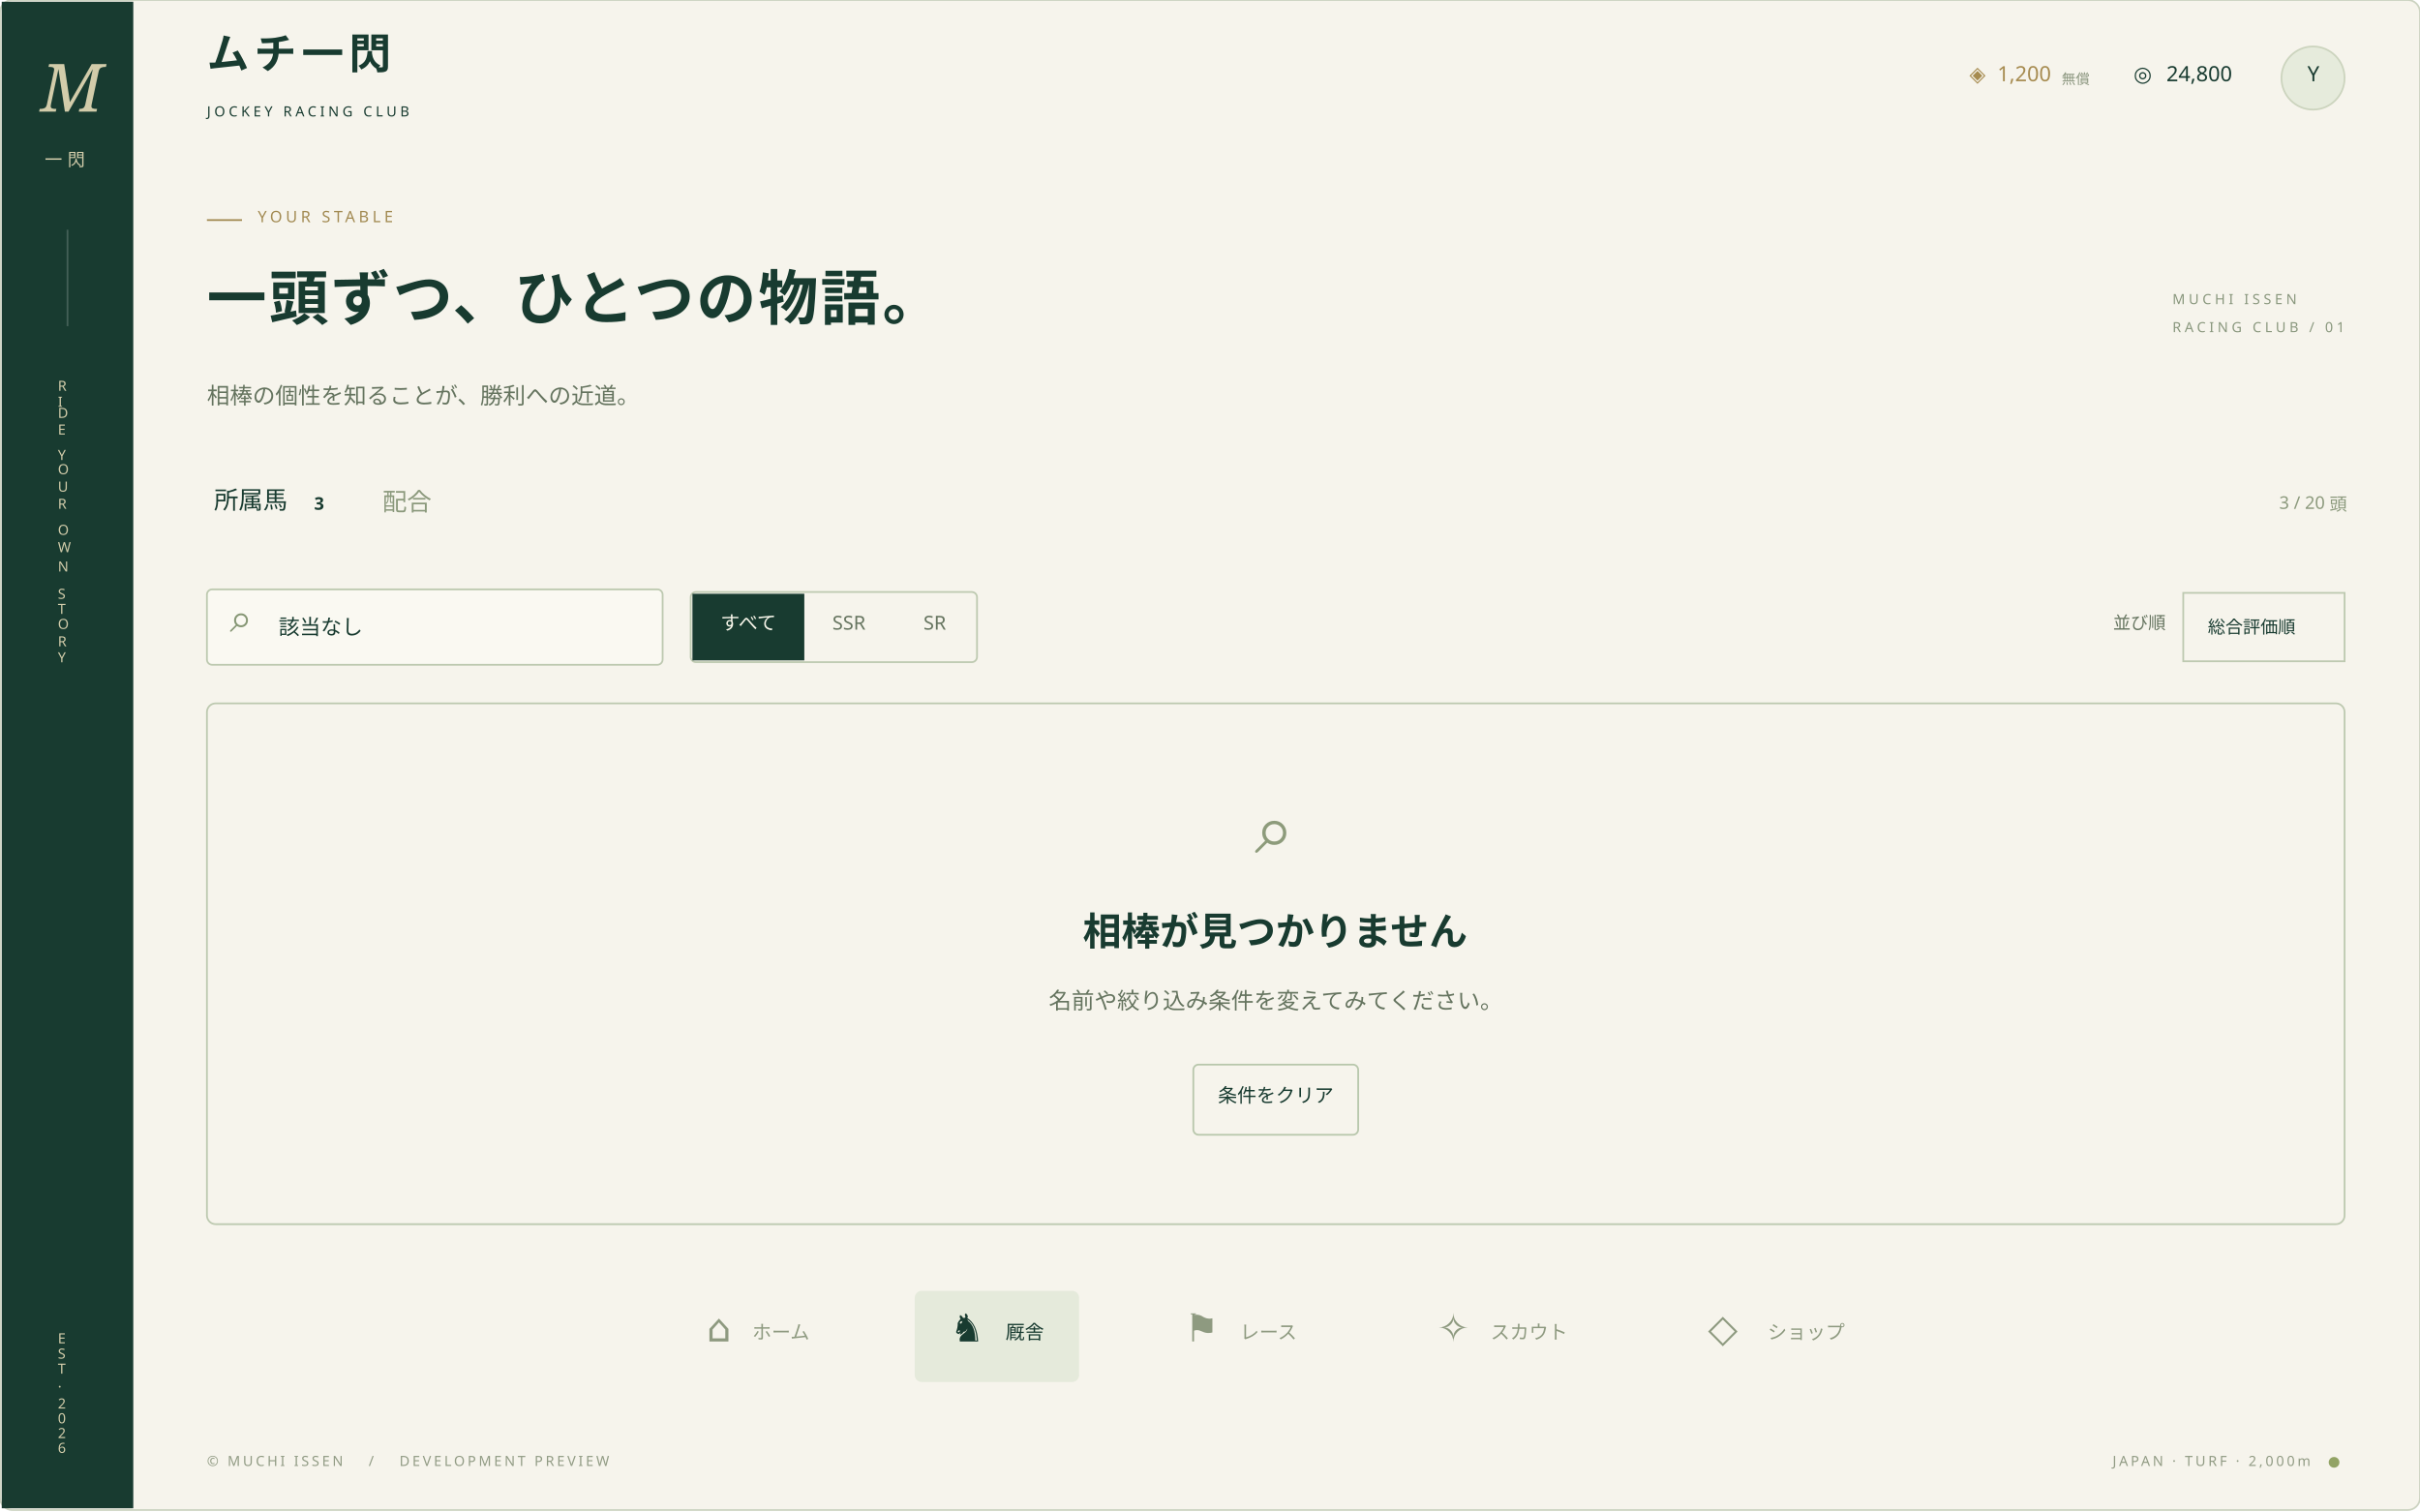
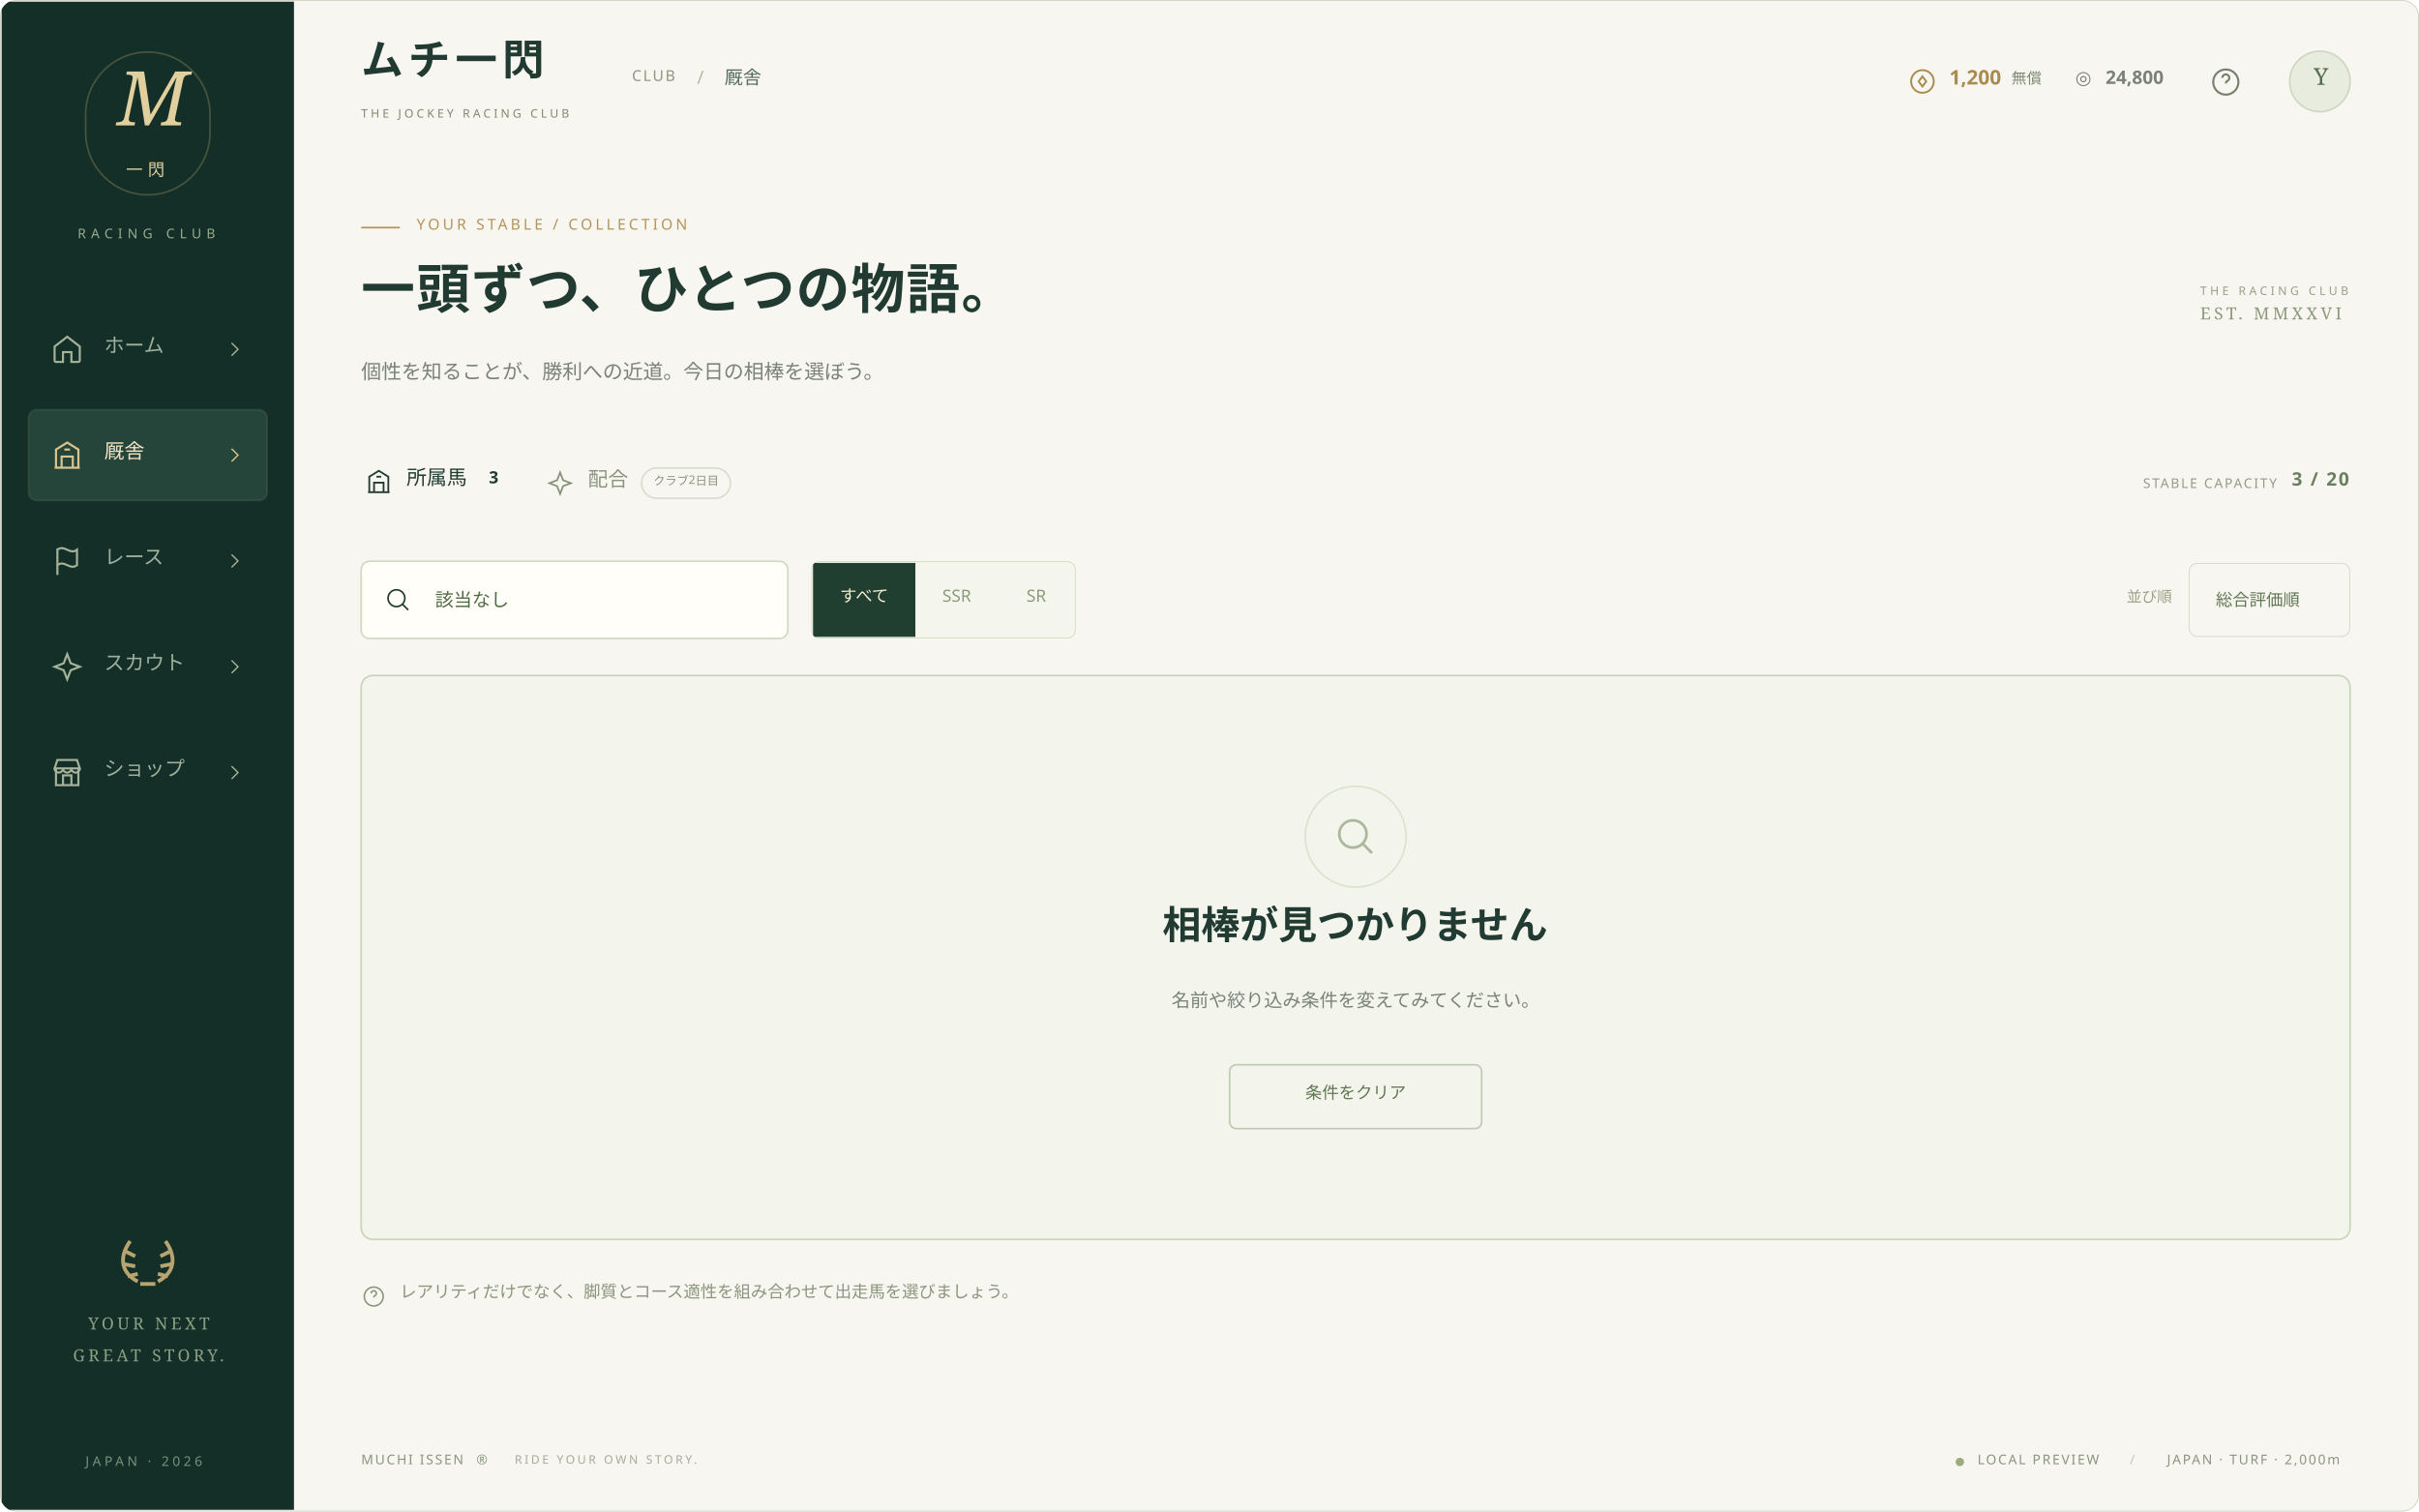
- <svg xmlns="http://www.w3.org/2000/svg" width="1380" height="862" viewBox="0 0 1380 862">
-   <rect x="0" y="0" width="1380" height="861.094" rx="7" fill="rgb(246, 244, 236)" stroke="rgb(204, 211, 193)" stroke-width="1" opacity="1" />
-   <rect x="1" y="1" width="75" height="859.094" rx="0" fill="rgb(24, 59, 48)" stroke="none" stroke-width="0" opacity="1" />
-   <text x="23.062" y="63.68" fill="rgb(210, 204, 170)" font-family="Georgia" font-size="38px" font-weight="400" font-style="italic" letter-spacing="0" opacity="1">M</text>
-   <text x="25.484" y="94.6" fill="rgb(210, 204, 170)" font-family="serif" font-size="10px" font-weight="400" font-style="normal" letter-spacing="3px" opacity="1">一閃</text>
-   <rect x="38" y="131" width="1" height="55" rx="0" fill="rgba(255, 255, 255, 0.19)" stroke="none" stroke-width="0" opacity="1" />
-   <text x="33" y="222.88" fill="rgb(210, 204, 170)" font-family="&quot;Hiragino Kaku Gothic ProN&quot;, &quot;Noto Sans JP&quot;, sans-serif" font-size="8px" font-weight="400" font-style="normal" letter-spacing="4px" opacity="1">R</text>
-   <text x="33" y="231.958" fill="rgb(210, 204, 170)" font-family="&quot;Hiragino Kaku Gothic ProN&quot;, &quot;Noto Sans JP&quot;, sans-serif" font-size="8px" font-weight="400" font-style="normal" letter-spacing="4px" opacity="1">I</text>
-   <text x="33" y="238.302" fill="rgb(210, 204, 170)" font-family="&quot;Hiragino Kaku Gothic ProN&quot;, &quot;Noto Sans JP&quot;, sans-serif" font-size="8px" font-weight="400" font-style="normal" letter-spacing="4px" opacity="1">D</text>
-   <text x="33" y="247.802" fill="rgb(210, 204, 170)" font-family="&quot;Hiragino Kaku Gothic ProN&quot;, &quot;Noto Sans JP&quot;, sans-serif" font-size="8px" font-weight="400" font-style="normal" letter-spacing="4px" opacity="1">E</text>
-   <text x="33" y="256.505" fill="rgb(210, 204, 170)" font-family="&quot;Hiragino Kaku Gothic ProN&quot;, &quot;Noto Sans JP&quot;, sans-serif" font-size="8px" font-weight="400" font-style="normal" letter-spacing="4px" opacity="1"> </text>
-   <text x="33" y="262.302" fill="rgb(210, 204, 170)" font-family="&quot;Hiragino Kaku Gothic ProN&quot;, &quot;Noto Sans JP&quot;, sans-serif" font-size="8px" font-weight="400" font-style="normal" letter-spacing="4px" opacity="1">Y</text>
-   <text x="33" y="270.427" fill="rgb(210, 204, 170)" font-family="&quot;Hiragino Kaku Gothic ProN&quot;, &quot;Noto Sans JP&quot;, sans-serif" font-size="8px" font-weight="400" font-style="normal" letter-spacing="4px" opacity="1">O</text>
-   <text x="33" y="280.364" fill="rgb(210, 204, 170)" font-family="&quot;Hiragino Kaku Gothic ProN&quot;, &quot;Noto Sans JP&quot;, sans-serif" font-size="8px" font-weight="400" font-style="normal" letter-spacing="4px" opacity="1">U</text>
-   <text x="33" y="290.13" fill="rgb(210, 204, 170)" font-family="&quot;Hiragino Kaku Gothic ProN&quot;, &quot;Noto Sans JP&quot;, sans-serif" font-size="8px" font-weight="400" font-style="normal" letter-spacing="4px" opacity="1">R</text>
-   <text x="33" y="299.208" fill="rgb(210, 204, 170)" font-family="&quot;Hiragino Kaku Gothic ProN&quot;, &quot;Noto Sans JP&quot;, sans-serif" font-size="8px" font-weight="400" font-style="normal" letter-spacing="4px" opacity="1"> </text>
-   <text x="33" y="305.005" fill="rgb(210, 204, 170)" font-family="&quot;Hiragino Kaku Gothic ProN&quot;, &quot;Noto Sans JP&quot;, sans-serif" font-size="8px" font-weight="400" font-style="normal" letter-spacing="4px" opacity="1">O</text>
-   <text x="33" y="314.88" fill="rgb(210, 204, 170)" font-family="&quot;Hiragino Kaku Gothic ProN&quot;, &quot;Noto Sans JP&quot;, sans-serif" font-size="8px" font-weight="400" font-style="normal" letter-spacing="4px" opacity="1">W</text>
-   <text x="33" y="325.911" fill="rgb(210, 204, 170)" font-family="&quot;Hiragino Kaku Gothic ProN&quot;, &quot;Noto Sans JP&quot;, sans-serif" font-size="8px" font-weight="400" font-style="normal" letter-spacing="4px" opacity="1">N</text>
-   <text x="33" y="335.692" fill="rgb(210, 204, 170)" font-family="&quot;Hiragino Kaku Gothic ProN&quot;, &quot;Noto Sans JP&quot;, sans-serif" font-size="8px" font-weight="400" font-style="normal" letter-spacing="4px" opacity="1"> </text>
-   <text x="33" y="341.489" fill="rgb(210, 204, 170)" font-family="&quot;Hiragino Kaku Gothic ProN&quot;, &quot;Noto Sans JP&quot;, sans-serif" font-size="8px" font-weight="400" font-style="normal" letter-spacing="4px" opacity="1">S</text>
-   <text x="33" y="350.083" fill="rgb(210, 204, 170)" font-family="&quot;Hiragino Kaku Gothic ProN&quot;, &quot;Noto Sans JP&quot;, sans-serif" font-size="8px" font-weight="400" font-style="normal" letter-spacing="4px" opacity="1">T</text>
-   <text x="33" y="358.661" fill="rgb(210, 204, 170)" font-family="&quot;Hiragino Kaku Gothic ProN&quot;, &quot;Noto Sans JP&quot;, sans-serif" font-size="8px" font-weight="400" font-style="normal" letter-spacing="4px" opacity="1">O</text>
-   <text x="33" y="368.599" fill="rgb(210, 204, 170)" font-family="&quot;Hiragino Kaku Gothic ProN&quot;, &quot;Noto Sans JP&quot;, sans-serif" font-size="8px" font-weight="400" font-style="normal" letter-spacing="4px" opacity="1">R</text>
-   <text x="33" y="377.677" fill="rgb(210, 204, 170)" font-family="&quot;Hiragino Kaku Gothic ProN&quot;, &quot;Noto Sans JP&quot;, sans-serif" font-size="8px" font-weight="400" font-style="normal" letter-spacing="4px" opacity="1">Y</text>
-   <text x="33" y="766.052" fill="rgb(210, 204, 170)" font-family="&quot;Hiragino Kaku Gothic ProN&quot;, &quot;Noto Sans JP&quot;, sans-serif" font-size="8px" font-weight="400" font-style="normal" letter-spacing="4px" opacity="1">E</text>
-   <text x="33" y="774.755" fill="rgb(210, 204, 170)" font-family="&quot;Hiragino Kaku Gothic ProN&quot;, &quot;Noto Sans JP&quot;, sans-serif" font-size="8px" font-weight="400" font-style="normal" letter-spacing="4px" opacity="1">S</text>
-   <text x="33" y="783.349" fill="rgb(210, 204, 170)" font-family="&quot;Hiragino Kaku Gothic ProN&quot;, &quot;Noto Sans JP&quot;, sans-serif" font-size="8px" font-weight="400" font-style="normal" letter-spacing="4px" opacity="1">T</text>
-   <text x="33" y="791.192" fill="rgb(210, 204, 170)" font-family="&quot;Hiragino Kaku Gothic ProN&quot;, &quot;Noto Sans JP&quot;, sans-serif" font-size="8px" font-weight="400" font-style="normal" letter-spacing="4px" opacity="1">.</text>
-   <text x="33" y="797.411" fill="rgb(210, 204, 170)" font-family="&quot;Hiragino Kaku Gothic ProN&quot;, &quot;Noto Sans JP&quot;, sans-serif" font-size="8px" font-weight="400" font-style="normal" letter-spacing="4px" opacity="1"> </text>
-   <text x="33" y="803.208" fill="rgb(210, 204, 170)" font-family="&quot;Hiragino Kaku Gothic ProN&quot;, &quot;Noto Sans JP&quot;, sans-serif" font-size="8px" font-weight="400" font-style="normal" letter-spacing="4px" opacity="1">2</text>
-   <text x="33" y="811.646" fill="rgb(210, 204, 170)" font-family="&quot;Hiragino Kaku Gothic ProN&quot;, &quot;Noto Sans JP&quot;, sans-serif" font-size="8px" font-weight="400" font-style="normal" letter-spacing="4px" opacity="1">0</text>
-   <text x="33" y="820.083" fill="rgb(210, 204, 170)" font-family="&quot;Hiragino Kaku Gothic ProN&quot;, &quot;Noto Sans JP&quot;, sans-serif" font-size="8px" font-weight="400" font-style="normal" letter-spacing="4px" opacity="1">2</text>
-   <text x="33" y="828.521" fill="rgb(210, 204, 170)" font-family="&quot;Hiragino Kaku Gothic ProN&quot;, &quot;Noto Sans JP&quot;, sans-serif" font-size="8px" font-weight="400" font-style="normal" letter-spacing="4px" opacity="1">6</text>
-   <text x="118" y="39.14" fill="rgb(24, 59, 48)" font-family="&quot;Yu Mincho&quot;, serif" font-size="24px" font-weight="700" font-style="normal" letter-spacing="3px" opacity="1">ムチ一閃 </text>
-   <text x="118" y="66.38" fill="rgb(24, 59, 48)" font-family="sans-serif" font-size="8px" font-weight="400" font-style="normal" letter-spacing="2px" opacity="1">JOCKEY RACING CLUB</text>
-   <text x="1123.047" y="46.32" fill="rgb(166, 139, 80)" font-family="&quot;Hiragino Kaku Gothic ProN&quot;, &quot;Noto Sans JP&quot;, sans-serif" font-size="12px" font-weight="400" font-style="normal" letter-spacing="0" opacity="1">◈ </text>
-   <text x="1138.969" y="46.32" fill="rgb(166, 139, 80)" font-family="&quot;Hiragino Kaku Gothic ProN&quot;, &quot;Noto Sans JP&quot;, sans-serif" font-size="12px" font-weight="500" font-style="normal" letter-spacing="0" opacity="1">1,200</text>
-   <text x="1175.656" y="47.88" fill="rgb(139, 150, 127)" font-family="&quot;Hiragino Kaku Gothic ProN&quot;, &quot;Noto Sans JP&quot;, sans-serif" font-size="8px" font-weight="400" font-style="normal" letter-spacing="0" opacity="1">無償</text>
-   <text x="1216.656" y="46.32" fill="rgb(24, 59, 48)" font-family="&quot;Hiragino Kaku Gothic ProN&quot;, &quot;Noto Sans JP&quot;, sans-serif" font-size="12px" font-weight="400" font-style="normal" letter-spacing="0" opacity="1">◎ </text>
-   <text x="1235.359" y="46.32" fill="rgb(24, 59, 48)" font-family="&quot;Hiragino Kaku Gothic ProN&quot;, &quot;Noto Sans JP&quot;, sans-serif" font-size="12px" font-weight="500" font-style="normal" letter-spacing="0" opacity="1">24,800</text>
-   <rect x="1301" y="26.5" width="36" height="36" rx="18" fill="rgb(230, 235, 220)" stroke="rgb(204, 212, 190)" stroke-width="1" opacity="1" />
-   <text x="1315.812" y="46.32" fill="rgb(24, 59, 48)" font-family="&quot;Hiragino Kaku Gothic ProN&quot;, &quot;Noto Sans JP&quot;, sans-serif" font-size="12px" font-weight="400" font-style="normal" letter-spacing="0" opacity="1">Y</text>
-   <rect x="118" y="125" width="20" height="1" rx="0" fill="rgb(162, 138, 82)" stroke="none" stroke-width="0" opacity="1" />
-   <text x="147" y="126.74" fill="rgb(162, 138, 82)" font-family="&quot;Hiragino Kaku Gothic ProN&quot;, &quot;Noto Sans JP&quot;, sans-serif" font-size="9px" font-weight="400" font-style="normal" letter-spacing="2px" opacity="1">YOUR STABLE</text>
-   <text x="118" y="182.24" fill="rgb(24, 59, 48)" font-family="&quot;Yu Mincho&quot;, &quot;Noto Serif JP&quot;, serif" font-size="34px" font-weight="600" font-style="normal" letter-spacing="1.36px" opacity="1">一頭ずつ、ひとつの物語。</text>
-   <text x="118" y="230.274" fill="rgb(101, 116, 95)" font-family="&quot;Hiragino Kaku Gothic ProN&quot;, &quot;Noto Sans JP&quot;, sans-serif" font-size="13px" font-weight="400" font-style="normal" letter-spacing="0" opacity="1">相棒の個性を知ることが、勝利への近道。</text>
-   <text x="1238.812" y="173.427" fill="rgb(137, 151, 125)" font-family="&quot;Hiragino Kaku Gothic ProN&quot;, &quot;Noto Sans JP&quot;, sans-serif" font-size="8px" font-weight="400" font-style="normal" letter-spacing="2px" opacity="1">MUCHI ISSEN</text>
-   <text x="1238.812" y="189.427" fill="rgb(137, 151, 125)" font-family="&quot;Hiragino Kaku Gothic ProN&quot;, &quot;Noto Sans JP&quot;, sans-serif" font-size="8px" font-weight="400" font-style="normal" letter-spacing="2px" opacity="1">RACING CLUB / 01</text>
-   <text x="122" y="290.134" fill="rgb(24, 59, 48)" font-family="&quot;Hiragino Kaku Gothic ProN&quot;, &quot;Noto Sans JP&quot;, sans-serif" font-size="14px" font-weight="400" font-style="normal" letter-spacing="0" opacity="1">所属馬 </text>
-   <text x="179.141" y="290.694" fill="rgb(24, 59, 48)" font-family="&quot;Hiragino Kaku Gothic ProN&quot;, &quot;Noto Sans JP&quot;, sans-serif" font-size="10px" font-weight="700" font-style="normal" letter-spacing="0" opacity="1">3</text>
-   <text x="218.047" y="291.134" fill="rgb(139, 153, 124)" font-family="&quot;Hiragino Kaku Gothic ProN&quot;, &quot;Noto Sans JP&quot;, sans-serif" font-size="14px" font-weight="400" font-style="normal" letter-spacing="0" opacity="1">配合</text>
-   <text x="1299.703" y="290.194" fill="rgb(139, 153, 124)" font-family="&quot;Hiragino Kaku Gothic ProN&quot;, &quot;Noto Sans JP&quot;, sans-serif" font-size="10px" font-weight="400" font-style="normal" letter-spacing="0" opacity="1">3 / 20 頭</text>
-   <rect x="118" y="336.094" width="259.859" height="43" rx="3" fill="rgb(250, 249, 242)" stroke="rgb(189, 201, 176)" stroke-width="1" opacity="1" />
-   <text x="131" y="360.374" fill="rgb(134, 151, 117)" font-family="&quot;Hiragino Kaku Gothic ProN&quot;, &quot;Noto Sans JP&quot;, sans-serif" font-size="23px" font-weight="400" font-style="normal" letter-spacing="0" opacity="1">⌕</text>
-   <text x="158.859" y="361.794" fill="rgb(24, 59, 48)" font-size="12px" font-family="sans-serif">該当なし</text>
-   <rect x="393.859" y="337.594" width="163.281" height="40" rx="3" fill="none" stroke="rgb(189, 201, 176)" stroke-width="1" opacity="1" />
-   <rect x="394.859" y="338.594" width="63.797" height="38" rx="0" fill="rgb(24, 59, 48)" stroke="none" stroke-width="0" opacity="1" />
-   <text x="410.859" y="359.054" fill="rgb(250, 248, 236)" font-family="&quot;Hiragino Kaku Gothic ProN&quot;, &quot;Noto Sans JP&quot;, sans-serif" font-size="11px" font-weight="400" font-style="normal" letter-spacing="0" opacity="1">すべて</text>
-   <text x="474.656" y="359.054" fill="rgb(101, 116, 95)" font-family="&quot;Hiragino Kaku Gothic ProN&quot;, &quot;Noto Sans JP&quot;, sans-serif" font-size="11px" font-weight="400" font-style="normal" letter-spacing="0" opacity="1">SSR</text>
-   <text x="526.594" y="359.054" fill="rgb(101, 116, 95)" font-family="&quot;Hiragino Kaku Gothic ProN&quot;, &quot;Noto Sans JP&quot;, sans-serif" font-size="11px" font-weight="400" font-style="normal" letter-spacing="0" opacity="1">SR</text>
-   <text x="1205" y="358.694" fill="rgb(101, 116, 95)" font-family="&quot;Hiragino Kaku Gothic ProN&quot;, &quot;Noto Sans JP&quot;, sans-serif" font-size="10px" font-weight="400" font-style="normal" letter-spacing="0" opacity="1">並び順 </text>
-   <rect x="1245" y="338.094" width="92" height="39" rx="0" fill="none" stroke="rgb(189, 201, 176)" stroke-width="1" opacity="1" />
-   <text x="1259" y="361.094" fill="rgb(24, 59, 48)" font-size="10px" font-family="sans-serif">総合評価順</text>
-   <rect x="118" y="401.094" width="1219" height="297" rx="5" fill="none" stroke="rgb(189, 201, 176)" stroke-width="1" opacity="1" />
-   <text x="715.453" y="486.494" fill="rgb(141, 155, 123)" font-family="&quot;Hiragino Kaku Gothic ProN&quot;, &quot;Noto Sans JP&quot;, sans-serif" font-size="40px" font-weight="400" font-style="normal" letter-spacing="0" opacity="1">⌕</text>
-   <text x="617.484" y="539.014" fill="rgb(24, 59, 48)" font-family="&quot;Yu Mincho&quot;, &quot;Noto Serif JP&quot;, serif" font-size="22px" font-weight="600" font-style="normal" letter-spacing="0" opacity="1">相棒が見つかりません</text>
-   <text x="598.016" y="575.274" fill="rgb(101, 116, 95)" font-family="&quot;Hiragino Kaku Gothic ProN&quot;, &quot;Noto Sans JP&quot;, sans-serif" font-size="13px" font-weight="400" font-style="normal" letter-spacing="0" opacity="1">名前や絞り込み条件を変えてみてください。</text>
-   <rect x="680.5" y="607.094" width="94" height="40" rx="3" fill="none" stroke="rgb(184, 199, 172)" stroke-width="1" opacity="1" />
-   <text x="694.5" y="628.554" fill="rgb(24, 59, 48)" font-family="&quot;Hiragino Kaku Gothic ProN&quot;, &quot;Noto Sans JP&quot;, sans-serif" font-size="11px" font-weight="400" font-style="normal" letter-spacing="0" opacity="1">条件をクリア</text>
-   <rect x="118" y="723.094" width="1219" height="65" rx="0" fill="none" stroke="rgb(215, 223, 205) rgb(24, 59, 48) rgb(24, 59, 48)" stroke-width="1" opacity="1" />
-   <text x="402.984" y="765.014" fill="rgb(142, 154, 128)" font-family="&quot;Hiragino Kaku Gothic ProN&quot;, &quot;Noto Sans JP&quot;, sans-serif" font-size="22px" font-weight="400" font-style="normal" letter-spacing="0" opacity="1">⌂</text>
-   <text x="428.953" y="763.554" fill="rgb(142, 154, 128)" font-family="&quot;Hiragino Kaku Gothic ProN&quot;, &quot;Noto Sans JP&quot;, sans-serif" font-size="11px" font-weight="400" font-style="normal" letter-spacing="0" opacity="1">ホーム</text>
-   <rect x="521.625" y="736.094" width="93.734" height="52" rx="4" fill="rgb(229, 234, 219)" stroke="none" stroke-width="0" opacity="1" />
-   <text x="541.625" y="765.014" fill="rgb(24, 59, 48)" font-family="&quot;Hiragino Kaku Gothic ProN&quot;, &quot;Noto Sans JP&quot;, sans-serif" font-size="22px" font-weight="400" font-style="normal" letter-spacing="0" opacity="1">♞</text>
-   <text x="573.359" y="763.554" fill="rgb(24, 59, 48)" font-family="&quot;Hiragino Kaku Gothic ProN&quot;, &quot;Noto Sans JP&quot;, sans-serif" font-size="11px" font-weight="400" font-style="normal" letter-spacing="0" opacity="1">厩舎</text>
-   <text x="675.359" y="765.014" fill="rgb(142, 154, 128)" font-family="&quot;Hiragino Kaku Gothic ProN&quot;, &quot;Noto Sans JP&quot;, sans-serif" font-size="22px" font-weight="400" font-style="normal" letter-spacing="0" opacity="1">⚑</text>
-   <text x="707.094" y="763.554" fill="rgb(142, 154, 128)" font-family="&quot;Hiragino Kaku Gothic ProN&quot;, &quot;Noto Sans JP&quot;, sans-serif" font-size="11px" font-weight="400" font-style="normal" letter-spacing="0" opacity="1">レース</text>
-   <text x="819.547" y="765.014" fill="rgb(142, 154, 128)" font-family="&quot;Hiragino Kaku Gothic ProN&quot;, &quot;Noto Sans JP&quot;, sans-serif" font-size="22px" font-weight="400" font-style="normal" letter-spacing="0" opacity="1">✧</text>
-   <text x="849.984" y="763.554" fill="rgb(142, 154, 128)" font-family="&quot;Hiragino Kaku Gothic ProN&quot;, &quot;Noto Sans JP&quot;, sans-serif" font-size="11px" font-weight="400" font-style="normal" letter-spacing="0" opacity="1">スカウト</text>
-   <text x="973.984" y="765.014" fill="rgb(142, 154, 128)" font-family="&quot;Hiragino Kaku Gothic ProN&quot;, &quot;Noto Sans JP&quot;, sans-serif" font-size="22px" font-weight="400" font-style="normal" letter-spacing="0" opacity="1">◇</text>
-   <text x="1008" y="763.554" fill="rgb(142, 154, 128)" font-family="&quot;Hiragino Kaku Gothic ProN&quot;, &quot;Noto Sans JP&quot;, sans-serif" font-size="11px" font-weight="400" font-style="normal" letter-spacing="0" opacity="1">ショップ</text>
-   <rect x="76" y="808.094" width="1303" height="52" rx="0" fill="none" stroke="rgb(216, 223, 205) rgb(145, 155, 132) rgb(145, 155, 132)" stroke-width="1" opacity="1" />
-   <text x="118" y="835.974" fill="rgb(145, 155, 132)" font-family="&quot;Hiragino Kaku Gothic ProN&quot;, &quot;Noto Sans JP&quot;, sans-serif" font-size="8px" font-weight="400" font-style="normal" letter-spacing="1.5px" opacity="1">© MUCHI ISSEN　 /　 DEVELOPMENT PREVIEW</text>
-   <text x="1204.703" y="835.974" fill="rgb(145, 155, 132)" font-family="&quot;Hiragino Kaku Gothic ProN&quot;, &quot;Noto Sans JP&quot;, sans-serif" font-size="8px" font-weight="400" font-style="normal" letter-spacing="1.5px" opacity="1">JAPAN · TURF · 2,000m </text>
-   <text x="1327.5" y="835.974" fill="rgb(146, 163, 101)" font-family="&quot;Hiragino Kaku Gothic ProN&quot;, &quot;Noto Sans JP&quot;, sans-serif" font-size="8px" font-weight="400" font-style="normal" letter-spacing="1.5px" opacity="1">●</text>
+ <svg xmlns="http://www.w3.org/2000/svg" width="1440" height="900" viewBox="0 0 1440 900">
+   <defs>
+     <clipPath id="13-stable-empty-clip-1">
+       <rect x="0" y="0" width="1440" height="900" rx="10" />
+     </clipPath>
+   </defs>
+   <g clip-path="url(#13-stable-empty-clip-1)">
+     <rect x="0" y="0" width="1440" height="900" rx="10" fill="rgb(247, 246, 240)" stroke="rgb(204, 210, 195)" stroke-width="1" opacity="1" />
+     <rect x="1" y="1" width="174" height="898" rx="0" fill="rgb(20, 47, 39)" stroke="none" stroke-width="0" opacity="1" />
+     <rect x="51" y="31" width="74" height="85" rx="37" fill="none" stroke="rgba(188, 170, 117, 0.3)" stroke-width="1" opacity="1" />
+     <text x="69.719" y="74.7" fill="rgb(226, 207, 158)" font-family="Georgia" font-size="45px" font-weight="400" font-style="italic" letter-spacing="0" opacity="1">M</text>
+     <text x="75" y="104.6" fill="rgb(226, 207, 158)" font-family="&quot;Club Serif&quot;, serif" font-size="10px" font-weight="400" font-style="normal" letter-spacing="3px" opacity="1">一閃</text>
+     <text x="46.203" y="141.88" fill="rgb(151, 171, 146)" font-family="&quot;Club Sans&quot;, &quot;Noto Sans JP&quot;, sans-serif" font-size="8px" font-weight="400" font-style="normal" letter-spacing="3px" opacity="1">RACING CLUB</text>
+     <rect x="17" y="181" width="142" height="54" rx="5" fill="none" stroke="rgba(0, 0, 0, 0)" stroke-width="1" opacity="1" />
+     <svg x="30" y="198" width="20" height="20" viewBox="0 0 24 24" color="rgb(166, 179, 155)" fill="none" stroke="currentColor" stroke-width="1.5">
+       <path d="m3 10 9-7 9 7v10a1 1 0 0 1-1 1h-5v-7H9v7H4a1 1 0 0 1-1-1Z" />
+     </svg>
+     <text x="62" y="209.82" fill="rgb(158, 176, 159)" font-family="&quot;Club Sans&quot;, &quot;Noto Sans JP&quot;, sans-serif" font-size="12px" font-weight="400" font-style="normal" letter-spacing="0" opacity="1">ホーム</text>
+     <svg x="133" y="201.5" width="13" height="13" viewBox="0 0 24 24" color="rgb(166, 179, 155)" fill="none" stroke="currentColor" stroke-width="1.5">
+       <path d="m9 5 7 7-7 7" />
+     </svg>
+     <rect x="17" y="244" width="142" height="54" rx="5" fill="rgb(38, 69, 58)" stroke="rgba(82, 112, 91, 0.333)" stroke-width="1" opacity="1" />
+     <svg x="30" y="261" width="20" height="20" viewBox="0 0 24 24" color="rgb(221, 196, 140)" fill="none" stroke="currentColor" stroke-width="1.5">
+       <path d="M4 21V8l8-5 8 5v13M8 21v-8h8v8M3 21h18M10 8h4" />
+     </svg>
+     <text x="62" y="272.82" fill="rgb(240, 229, 199)" font-family="&quot;Club Sans&quot;, &quot;Noto Sans JP&quot;, sans-serif" font-size="12px" font-weight="400" font-style="normal" letter-spacing="0" opacity="1">厩舎</text>
+     <svg x="133" y="264.5" width="13" height="13" viewBox="0 0 24 24" color="rgb(221, 196, 140)" fill="none" stroke="currentColor" stroke-width="1.5">
+       <path d="m9 5 7 7-7 7" />
+     </svg>
+     <rect x="17" y="307" width="142" height="54" rx="5" fill="none" stroke="rgba(0, 0, 0, 0)" stroke-width="1" opacity="1" />
+     <svg x="30" y="324" width="20" height="20" viewBox="0 0 24 24" color="rgb(166, 179, 155)" fill="none" stroke="currentColor" stroke-width="1.5">
+       <path d="M5 22V3m0 1c5-4 9 4 14 0v11c-5 4-9-4-14 0" />
+     </svg>
+     <text x="62" y="335.82" fill="rgb(158, 176, 159)" font-family="&quot;Club Sans&quot;, &quot;Noto Sans JP&quot;, sans-serif" font-size="12px" font-weight="400" font-style="normal" letter-spacing="0" opacity="1">レース</text>
+     <svg x="133" y="327.5" width="13" height="13" viewBox="0 0 24 24" color="rgb(166, 179, 155)" fill="none" stroke="currentColor" stroke-width="1.5">
+       <path d="m9 5 7 7-7 7" />
+     </svg>
+     <rect x="17" y="370" width="142" height="54" rx="5" fill="none" stroke="rgba(0, 0, 0, 0)" stroke-width="1" opacity="1" />
+     <svg x="30" y="387" width="20" height="20" viewBox="0 0 24 24" color="rgb(166, 179, 155)" fill="none" stroke="currentColor" stroke-width="1.5">
+       <path d="m12 3 2.5 6.5L21 12l-6.5 2.5L12 21l-2.5-6.5L3 12l6.5-2.5Z" />
+     </svg>
+     <text x="62" y="398.82" fill="rgb(158, 176, 159)" font-family="&quot;Club Sans&quot;, &quot;Noto Sans JP&quot;, sans-serif" font-size="12px" font-weight="400" font-style="normal" letter-spacing="0" opacity="1">スカウト</text>
+     <svg x="133" y="390.5" width="13" height="13" viewBox="0 0 24 24" color="rgb(166, 179, 155)" fill="none" stroke="currentColor" stroke-width="1.5">
+       <path d="m9 5 7 7-7 7" />
+     </svg>
+     <rect x="17" y="433" width="142" height="54" rx="5" fill="none" stroke="rgba(0, 0, 0, 0)" stroke-width="1" opacity="1" />
+     <svg x="30" y="450" width="20" height="20" viewBox="0 0 24 24" color="rgb(166, 179, 155)" fill="none" stroke="currentColor" stroke-width="1.5">
+       <path d="M3 9h18l-2-6H5ZM4 9v12h16V9M9 21v-7h6v7M3 9a3 3 0 0 0 6 0 3 3 0 0 0 6 0 3 3 0 0 0 6 0" />
+     </svg>
+     <text x="62" y="461.82" fill="rgb(158, 176, 159)" font-family="&quot;Club Sans&quot;, &quot;Noto Sans JP&quot;, sans-serif" font-size="12px" font-weight="400" font-style="normal" letter-spacing="0" opacity="1">ショップ</text>
+     <svg x="133" y="453.5" width="13" height="13" viewBox="0 0 24 24" color="rgb(166, 179, 155)" fill="none" stroke="currentColor" stroke-width="1.5">
+       <path d="m9 5 7 7-7 7" />
+     </svg>
+     <svg x="69.984" y="733" width="36" height="36" viewBox="0 0 24 24" color="rgb(184, 164, 112)" fill="none" stroke="currentColor" stroke-width="1.5">
+       <path d="M5 4c-5 7-3 13 3 16m11-16c5 7 3 13-3 16M3 8l4 2M2 13l5 1m-3 4 4-1M21 8l-4 2m5 3-5 1m3 4-4-1M9 21h6" />
+     </svg>
+     <text x="52.484" y="791.6" fill="rgb(138, 159, 133)" font-family="Georgia" font-size="10px" font-weight="400" font-style="normal" letter-spacing="2px" opacity="1">YOUR NEXT</text>
+     <text x="43.422" y="810.6" fill="rgb(138, 159, 133)" font-family="Georgia" font-size="10px" font-weight="400" font-style="normal" letter-spacing="2px" opacity="1">GREAT STORY.</text>
+     <rect x="17" y="845" width="142" height="32" rx="0" fill="none" stroke="rgba(255, 255, 255, 0.082) rgb(119, 145, 124) rgb(119, 145, 124)" stroke-width="1" opacity="1" />
+     <text x="50.875" y="872.88" fill="rgb(119, 145, 124)" font-family="&quot;Club Sans&quot;, &quot;Noto Sans JP&quot;, sans-serif" font-size="8px" font-weight="400" font-style="normal" letter-spacing="2px" opacity="1">JAPAN · 2026</text>
+     <text x="215" y="44.5" fill="rgb(33, 58, 50)" font-family="&quot;Club Serif&quot;, serif" font-size="25px" font-weight="600" font-style="normal" letter-spacing="3px" opacity="1">ムチ一閃 </text>
+     <text x="215" y="70.02" fill="rgb(126, 135, 110)" font-family="&quot;Club Sans&quot;, sans-serif" font-size="7px" font-weight="400" font-style="normal" letter-spacing="1.8px" opacity="1">THE JOCKEY RACING CLUB</text>
+     <text x="376.172" y="48.24" fill="rgb(141, 149, 127)" font-family="&quot;Club Sans&quot;, &quot;Noto Sans JP&quot;, sans-serif" font-size="9px" font-weight="400" font-style="normal" letter-spacing="1px" opacity="1">CLUB</text>
+     <text x="414.922" y="49.96" fill="rgb(180, 186, 167)" font-family="&quot;Club Sans&quot;, &quot;Noto Sans JP&quot;, sans-serif" font-size="11px" font-weight="400" font-style="normal" letter-spacing="0" opacity="1">/</text>
+     <text x="431.234" y="49.96" fill="rgb(86, 107, 89)" font-family="&quot;Club Sans&quot;, &quot;Noto Sans JP&quot;, sans-serif" font-size="11px" font-weight="400" font-style="normal" letter-spacing="0" opacity="1">厩舎</text>
+     <svg x="1135.406" y="39.5" width="18" height="18" viewBox="0 0 24 24" color="rgb(168, 139, 78)" fill="none" stroke="currentColor" stroke-width="1.5">
+       <path d="M12 3a9 9 0 1 0 0 18 9 9 0 0 0 0-18Zm0 5 3 4-3 4-3-4Z" />
+     </svg>
+     <text x="1160.406" y="50.32" fill="rgb(168, 139, 78)" font-family="&quot;Club Sans&quot;, &quot;Noto Sans JP&quot;, sans-serif" font-size="12px" font-weight="600" font-style="normal" letter-spacing="0" opacity="1">1,200</text>
+     <text x="1197.391" y="49.74" fill="rgb(124, 137, 114)" font-family="&quot;Club Sans&quot;, &quot;Noto Sans JP&quot;, sans-serif" font-size="9px" font-weight="400" font-style="normal" letter-spacing="0" opacity="1">無償</text>
+     <text x="1235.406" y="49.96" fill="rgb(122, 130, 117)" font-family="&quot;Club Sans&quot;, &quot;Noto Sans JP&quot;, sans-serif" font-size="11px" font-weight="400" font-style="normal" letter-spacing="0" opacity="1">◎ </text>
+     <text x="1253.406" y="49.96" fill="rgb(122, 130, 117)" font-family="&quot;Club Sans&quot;, &quot;Noto Sans JP&quot;, sans-serif" font-size="11px" font-weight="600" font-style="normal" letter-spacing="0" opacity="1">24,800</text>
+     <svg x="1315" y="38.859" width="20" height="20" viewBox="0 0 24 24" color="rgb(119, 129, 110)" fill="none" stroke="currentColor" stroke-width="1.5">
+       <path d="M12 3a9 9 0 1 0 0 18 9 9 0 0 0 0-18ZM9.5 9a2.5 2.5 0 1 1 4 2c-1 .5-1.5 1-1.5 2m0 3h.01" />
+     </svg>
+     <rect x="1363" y="30.5" width="36" height="36" rx="18" fill="rgb(231, 236, 223)" stroke="rgb(207, 215, 195)" stroke-width="1" opacity="1" />
+     <text x="1377.281" y="50.54" fill="rgb(85, 109, 77)" font-family="Georgia" font-size="14px" font-weight="400" font-style="normal" letter-spacing="0" opacity="1">Y</text>
+     <rect x="215" y="135" width="23" height="1" rx="0" fill="rgb(179, 148, 89)" stroke="none" stroke-width="0" opacity="1" />
+     <text x="248" y="136.74" fill="rgb(179, 148, 89)" font-family="&quot;Club Sans&quot;, &quot;Noto Sans JP&quot;, sans-serif" font-size="9px" font-weight="500" font-style="normal" letter-spacing="1.8px" opacity="1">YOUR STABLE / COLLECTION</text>
+     <text x="215" y="183.52" fill="rgb(33, 58, 50)" font-family="&quot;Club Serif&quot;, &quot;Noto Serif JP&quot;, serif" font-size="32px" font-weight="600" font-style="normal" letter-spacing="0.8px" opacity="1">一頭ずつ、ひとつの物語。</text>
+     <text x="215" y="225.507" fill="rgb(122, 130, 117)" font-family="&quot;Club Sans&quot;, &quot;Noto Sans JP&quot;, sans-serif" font-size="12px" font-weight="400" font-style="normal" letter-spacing="0" opacity="1">個性を知ることが、勝利への近道。今日の相棒を選ぼう。</text>
+     <text x="1309.766" y="175.614" fill="rgb(155, 157, 134)" font-family="&quot;Club Sans&quot;, &quot;Noto Sans JP&quot;, sans-serif" font-size="7px" font-weight="400" font-style="normal" letter-spacing="2px" opacity="1">THE RACING CLUB</text>
+     <text x="1309.766" y="190.194" fill="rgb(138, 152, 123)" font-family="Georgia" font-size="10px" font-weight="400" font-style="normal" letter-spacing="2px" opacity="1">EST. MMXXVI</text>
+     <svg x="217" y="278.188" width="17" height="17" viewBox="0 0 24 24" color="rgb(33, 58, 50)" fill="none" stroke="currentColor" stroke-width="1.5">
+       <path d="M4 21V8l8-5 8 5v13M8 21v-8h8v8M3 21h18M10 8h4" />
+     </svg>
+     <text x="242" y="288.507" fill="rgb(33, 58, 50)" font-family="&quot;Club Sans&quot;, &quot;Noto Sans JP&quot;, sans-serif" font-size="12px" font-weight="400" font-style="normal" letter-spacing="0" opacity="1"> 所属馬 </text>
+     <text x="291.016" y="287.788" fill="rgb(33, 58, 50)" font-family="&quot;Club Sans&quot;, &quot;Noto Sans JP&quot;, sans-serif" font-size="10px" font-weight="700" font-style="normal" letter-spacing="0" opacity="1">3</text>
+     <svg x="324.922" y="279.188" width="17" height="17" viewBox="0 0 24 24" color="rgb(138, 148, 125)" fill="none" stroke="currentColor" stroke-width="1.5">
+       <path d="m12 3 2.5 6.5L21 12l-6.5 2.5L12 21l-2.5-6.5L3 12l6.5-2.5Z" />
+     </svg>
+     <text x="349.922" y="289.507" fill="rgb(138, 148, 125)" font-family="&quot;Club Sans&quot;, &quot;Noto Sans JP&quot;, sans-serif" font-size="12px" font-weight="400" font-style="normal" letter-spacing="0" opacity="1"> 配合 </text>
+     <rect x="381.938" y="278.688" width="52.891" height="18" rx="9" fill="none" stroke="rgb(216, 222, 206)" stroke-width="1" opacity="1" />
+     <text x="388.938" y="288.707" fill="rgb(138, 148, 125)" font-family="&quot;Club Sans&quot;, &quot;Noto Sans JP&quot;, sans-serif" font-size="7px" font-weight="400" font-style="normal" letter-spacing="0" opacity="1">クラブ2日目</text>
+     <text x="1275.75" y="290.567" fill="rgb(148, 155, 135)" font-family="&quot;Club Sans&quot;, &quot;Noto Sans JP&quot;, sans-serif" font-size="8px" font-weight="400" font-style="normal" letter-spacing="1px" opacity="1">STABLE CAPACITY </text>
+     <text x="1364.266" y="289.147" fill="rgb(106, 126, 96)" font-family="&quot;Club Sans&quot;, &quot;Noto Sans JP&quot;, sans-serif" font-size="11px" font-weight="700" font-style="normal" letter-spacing="1px" opacity="1">3 / 20</text>
+     <rect x="215" y="334.188" width="254" height="46" rx="5" fill="rgb(255, 254, 248)" stroke="rgb(208, 217, 195)" stroke-width="1" opacity="1" />
+     <svg x="229" y="349.188" width="16" height="16" viewBox="0 0 24 24" color="rgb(33, 58, 50)" fill="none" stroke="currentColor" stroke-width="1.5">
+       <path d="M10.5 3a7.5 7.5 0 1 0 0 15 7.5 7.5 0 0 0 0-15Zm5.5 13 5 5" />
+     </svg>
+     <defs>
+       <clipPath id="13-stable-empty-clip-18">
+         <rect x="255" y="335.188" width="200" height="44" rx="0" />
+       </clipPath>
+     </defs>
+     <g clip-path="url(#13-stable-empty-clip-18)">
+       <text x="259" y="361.038" fill="rgb(80, 107, 68)" font-size="11px" font-family="sans-serif">該当なし</text>
+     </g>
+     <defs>
+       <clipPath id="13-stable-empty-clip-19">
+         <rect x="483" y="334.188" width="157.344" height="46" rx="5" />
+       </clipPath>
+     </defs>
+     <g clip-path="url(#13-stable-empty-clip-19)">
+       <rect x="483" y="334.188" width="157.344" height="46" rx="5" fill="rgb(244, 246, 237)" stroke="rgb(208, 217, 195)" stroke-width="1" opacity="1" />
+       <rect x="484" y="335.188" width="60.906" height="44" rx="0" fill="rgb(33, 63, 48)" stroke="none" stroke-width="0" opacity="1" />
+       <text x="500" y="358.288" fill="rgb(244, 237, 210)" font-family="&quot;Club Sans&quot;, &quot;Noto Sans JP&quot;, sans-serif" font-size="10px" font-weight="400" font-style="normal" letter-spacing="0" opacity="1">すべて</text>
+       <text x="560.906" y="358.288" fill="rgb(140, 154, 121)" font-family="&quot;Club Sans&quot;, &quot;Noto Sans JP&quot;, sans-serif" font-size="10px" font-weight="400" font-style="normal" letter-spacing="0" opacity="1">SSR</text>
+       <text x="611.031" y="358.288" fill="rgb(140, 154, 121)" font-family="&quot;Club Sans&quot;, &quot;Noto Sans JP&quot;, sans-serif" font-size="10px" font-weight="400" font-style="normal" letter-spacing="0" opacity="1">SR</text>
+     </g>
+     <text x="1265.984" y="358.428" fill="rgb(154, 161, 133)" font-family="&quot;Club Sans&quot;, &quot;Noto Sans JP&quot;, sans-serif" font-size="9px" font-weight="400" font-style="normal" letter-spacing="0" opacity="1">並び順 </text>
+     <defs>
+       <clipPath id="13-stable-empty-clip-20">
+         <rect x="1303" y="335.188" width="96" height="44" rx="5" />
+       </clipPath>
+     </defs>
+     <g clip-path="url(#13-stable-empty-clip-20)">
+       <rect x="1303" y="335.188" width="96" height="44" rx="5" fill="none" stroke="rgb(208, 217, 195)" stroke-width="1" opacity="1" />
+       <text x="1319" y="360.688" fill="rgb(96, 118, 82)" font-size="10px" font-family="sans-serif">総合評価順</text>
+     </g>
+     <rect x="215" y="402.188" width="1184" height="335.797" rx="7" fill="rgb(243, 245, 236)" stroke="rgb(201, 213, 188)" stroke-width="1" opacity="1" />
+     <rect x="777" y="468.188" width="60" height="60" rx="30" fill="none" stroke="rgb(219, 227, 206)" stroke-width="1" opacity="1" />
+     <svg x="794" y="485.188" width="26" height="26" viewBox="0 0 24 24" color="rgb(172, 184, 155)" fill="none" stroke="currentColor" stroke-width="1.5">
+       <path d="M10.5 3a7.5 7.5 0 1 0 0 15 7.5 7.5 0 0 0 0-15Zm5.5 13 5 5" />
+     </svg>
+     <text x="692" y="558.967" fill="rgb(33, 58, 50)" font-family="&quot;Club Serif&quot;, &quot;Noto Serif JP&quot;, serif" font-size="23px" font-weight="600" font-style="normal" letter-spacing="0" opacity="1">相棒が見つかりません</text>
+     <text x="697.438" y="599.444" fill="rgb(122, 130, 117)" font-family="&quot;Club Sans&quot;, &quot;Noto Sans JP&quot;, sans-serif" font-size="11px" font-weight="400" font-style="normal" letter-spacing="0" opacity="1">名前や絞り込み条件を変えてみてください。</text>
+     <rect x="732" y="633.984" width="150" height="38" rx="4" fill="none" stroke="rgb(190, 203, 176)" stroke-width="1" opacity="1" />
+     <text x="777" y="654.084" fill="rgb(97, 118, 83)" font-family="&quot;Club Sans&quot;, &quot;Noto Sans JP&quot;, sans-serif" font-size="10px" font-weight="400" font-style="normal" letter-spacing="0" opacity="1">条件をクリア</text>
+     <svg x="215" y="764.484" width="15" height="15" viewBox="0 0 24 24" color="rgb(138, 149, 125)" fill="none" stroke="currentColor" stroke-width="1.5">
+       <path d="M12 3a9 9 0 1 0 0 18 9 9 0 0 0 0-18ZM9.5 9a2.5 2.5 0 1 1 4 2c-1 .5-1.5 1-1.5 2m0 3h.01" />
+     </svg>
+     <text x="238" y="772.584" fill="rgb(138, 149, 125)" font-family="&quot;Club Sans&quot;, &quot;Noto Sans JP&quot;, sans-serif" font-size="10px" font-weight="400" font-style="normal" letter-spacing="0" opacity="1"> レアリティだけでなく、脚質とコース適性を組み合わせて出走馬を選びましょう。</text>
+     <rect x="215" y="841" width="1184" height="58" rx="0" fill="none" stroke="rgb(222, 223, 211) rgb(139, 148, 127) rgb(139, 148, 127)" stroke-width="1" opacity="1" />
+     <text x="215" y="871.88" fill="rgb(139, 148, 127)" font-family="&quot;Club Sans&quot;, &quot;Noto Sans JP&quot;, sans-serif" font-size="8px" font-weight="400" font-style="normal" letter-spacing="1px" opacity="1">MUCHI ISSEN </text>
+     <text x="283.594" y="871.88" fill="rgb(139, 148, 127)" font-family="&quot;Club Sans&quot;, &quot;Noto Sans JP&quot;, sans-serif" font-size="8px" font-weight="400" font-style="normal" letter-spacing="1px" opacity="1">®</text>
+     <text x="306.391" y="871.52" fill="rgb(164, 171, 152)" font-family="&quot;Club Sans&quot;, &quot;Noto Sans JP&quot;, sans-serif" font-size="7px" font-weight="400" font-style="normal" letter-spacing="1.5px" opacity="1">RIDE YOUR OWN STORY.</text>
+     <rect x="1164.172" y="868" width="5" height="5" rx="2.5" fill="rgb(158, 171, 127)" stroke="none" stroke-width="0" opacity="1" />
+     <text x="1177.172" y="871.88" fill="rgb(139, 148, 127)" font-family="&quot;Club Sans&quot;, &quot;Noto Sans JP&quot;, sans-serif" font-size="8px" font-weight="400" font-style="normal" letter-spacing="1px" opacity="1"> LOCAL PREVIEW </text>
+     <text x="1267.859" y="871.88" fill="rgb(192, 197, 183)" font-family="&quot;Club Sans&quot;, &quot;Noto Sans JP&quot;, sans-serif" font-size="8px" font-weight="400" font-style="normal" letter-spacing="1px" opacity="1">/</text>
+     <text x="1290" y="871.88" fill="rgb(139, 148, 127)" font-family="&quot;Club Sans&quot;, &quot;Noto Sans JP&quot;, sans-serif" font-size="8px" font-weight="400" font-style="normal" letter-spacing="1px" opacity="1"> JAPAN · TURF · 2,000m</text>
+   </g>
</svg>
